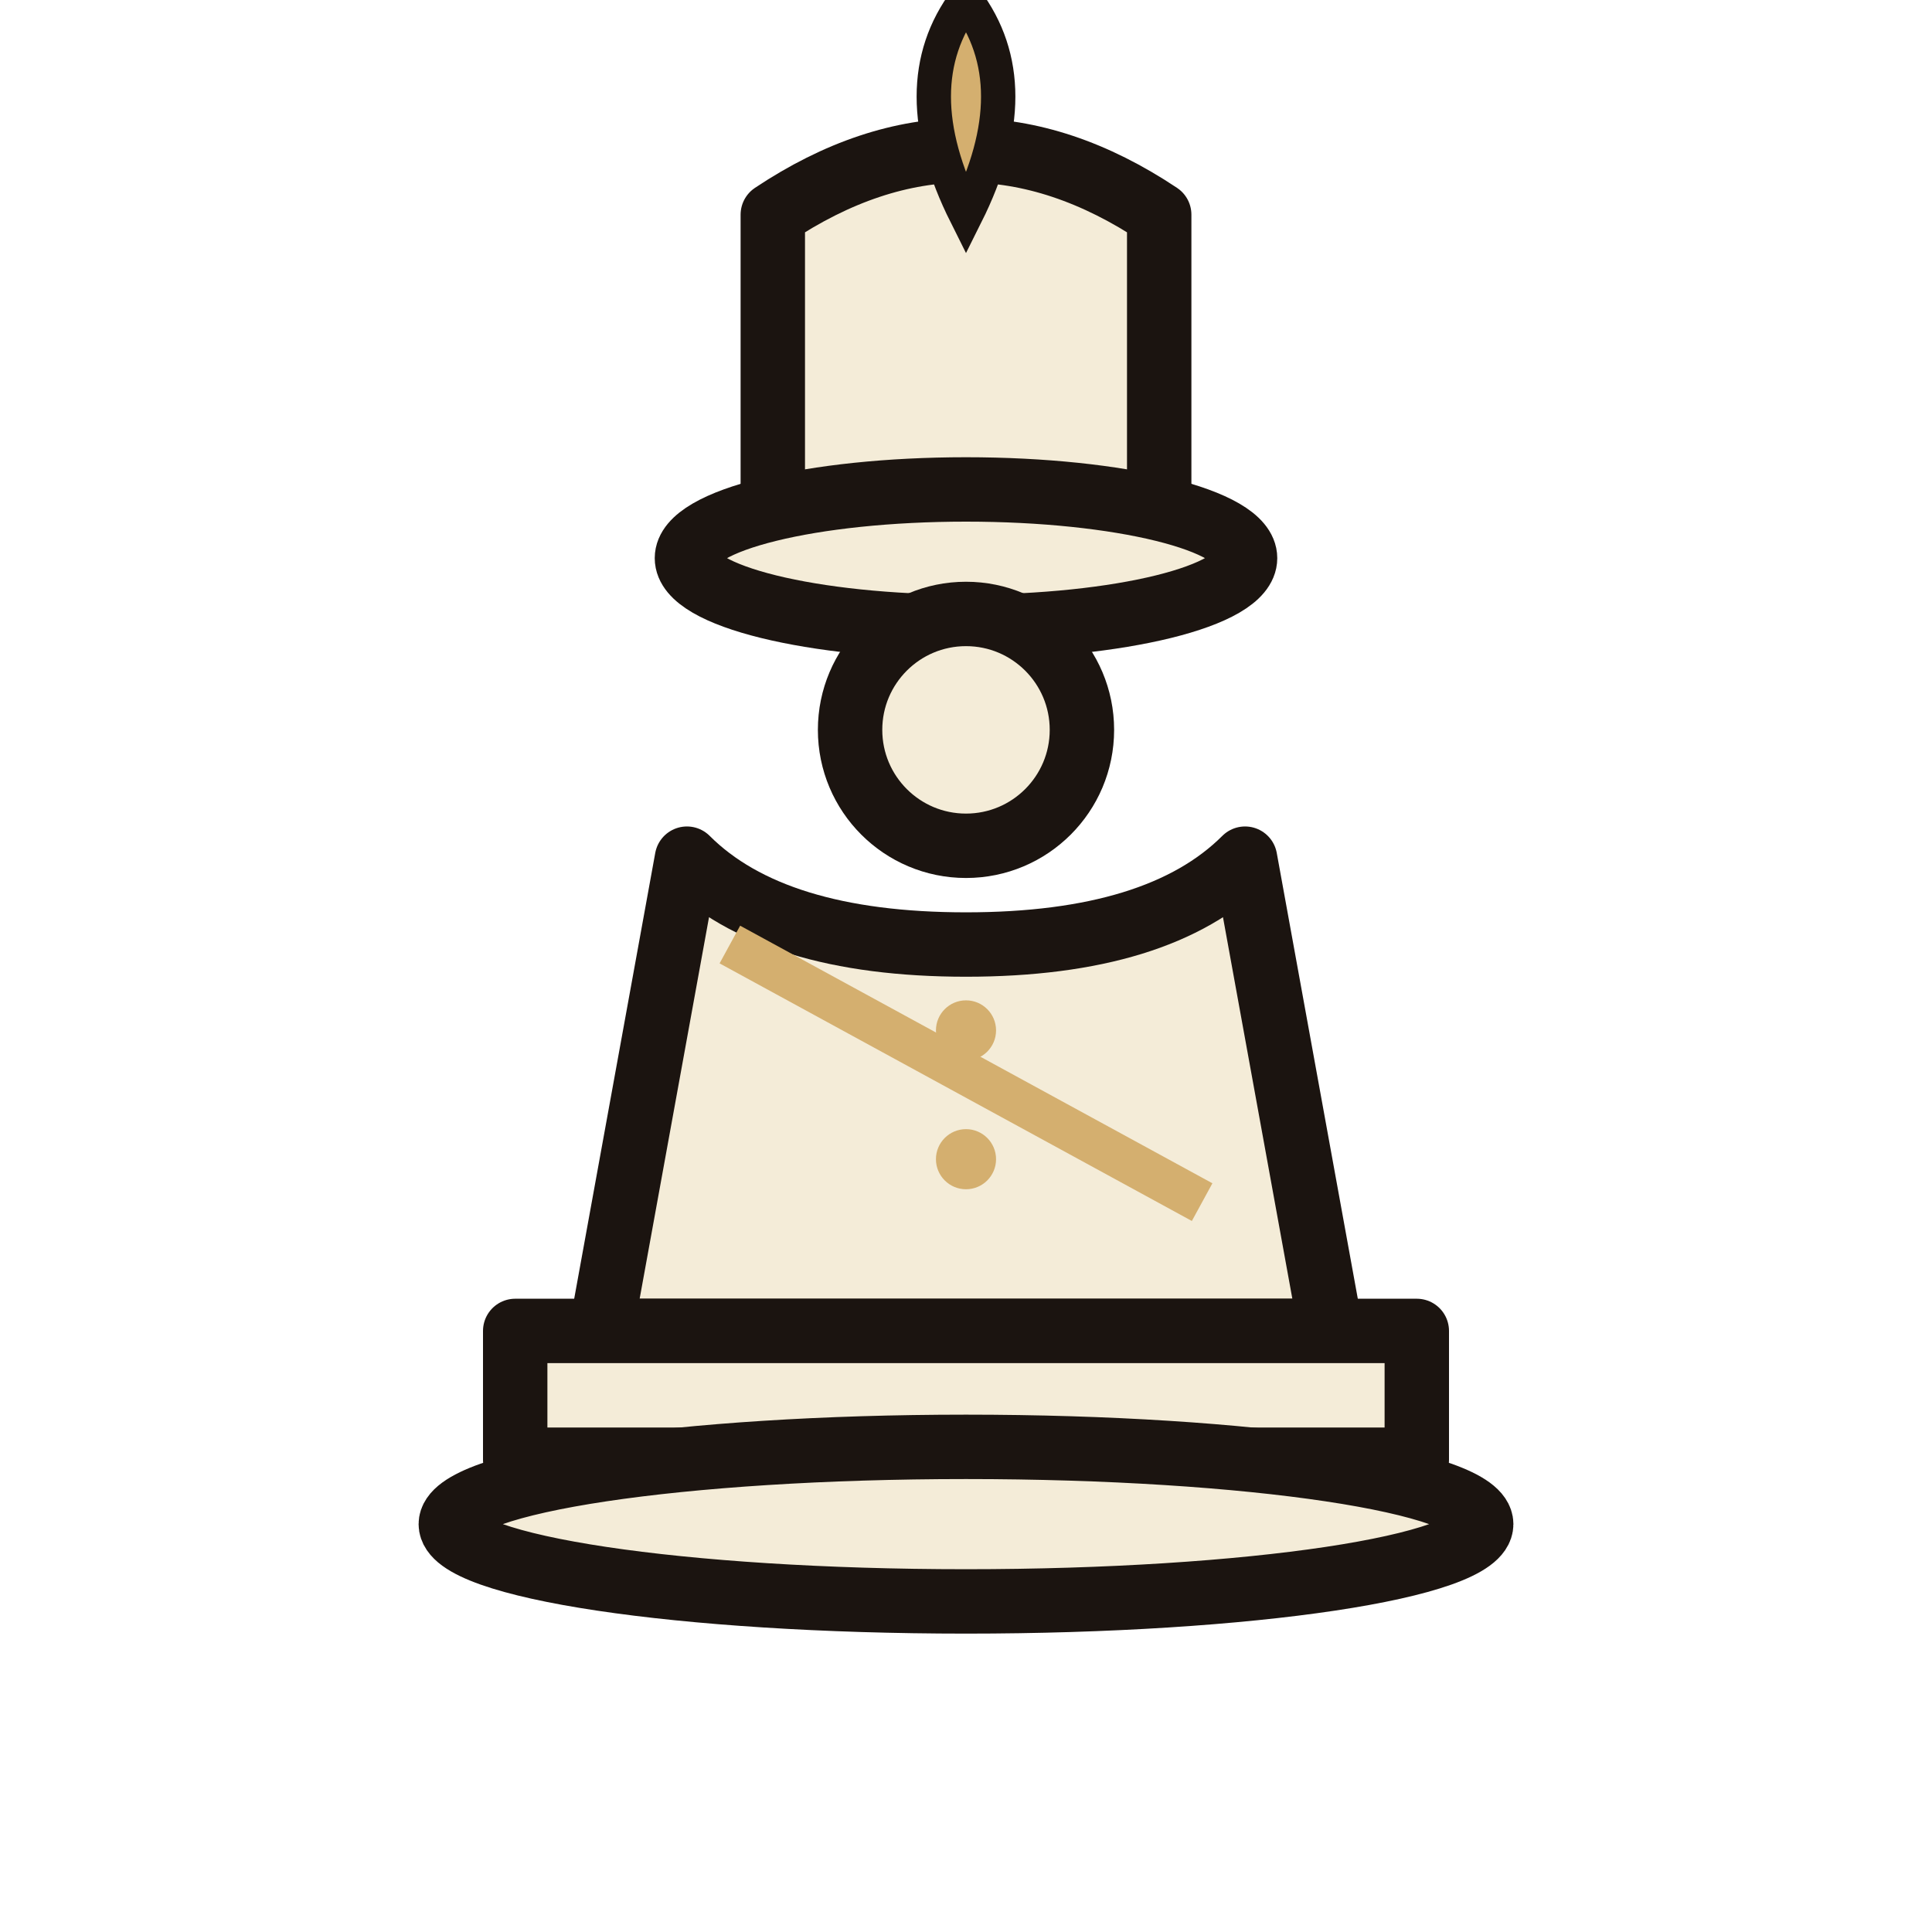
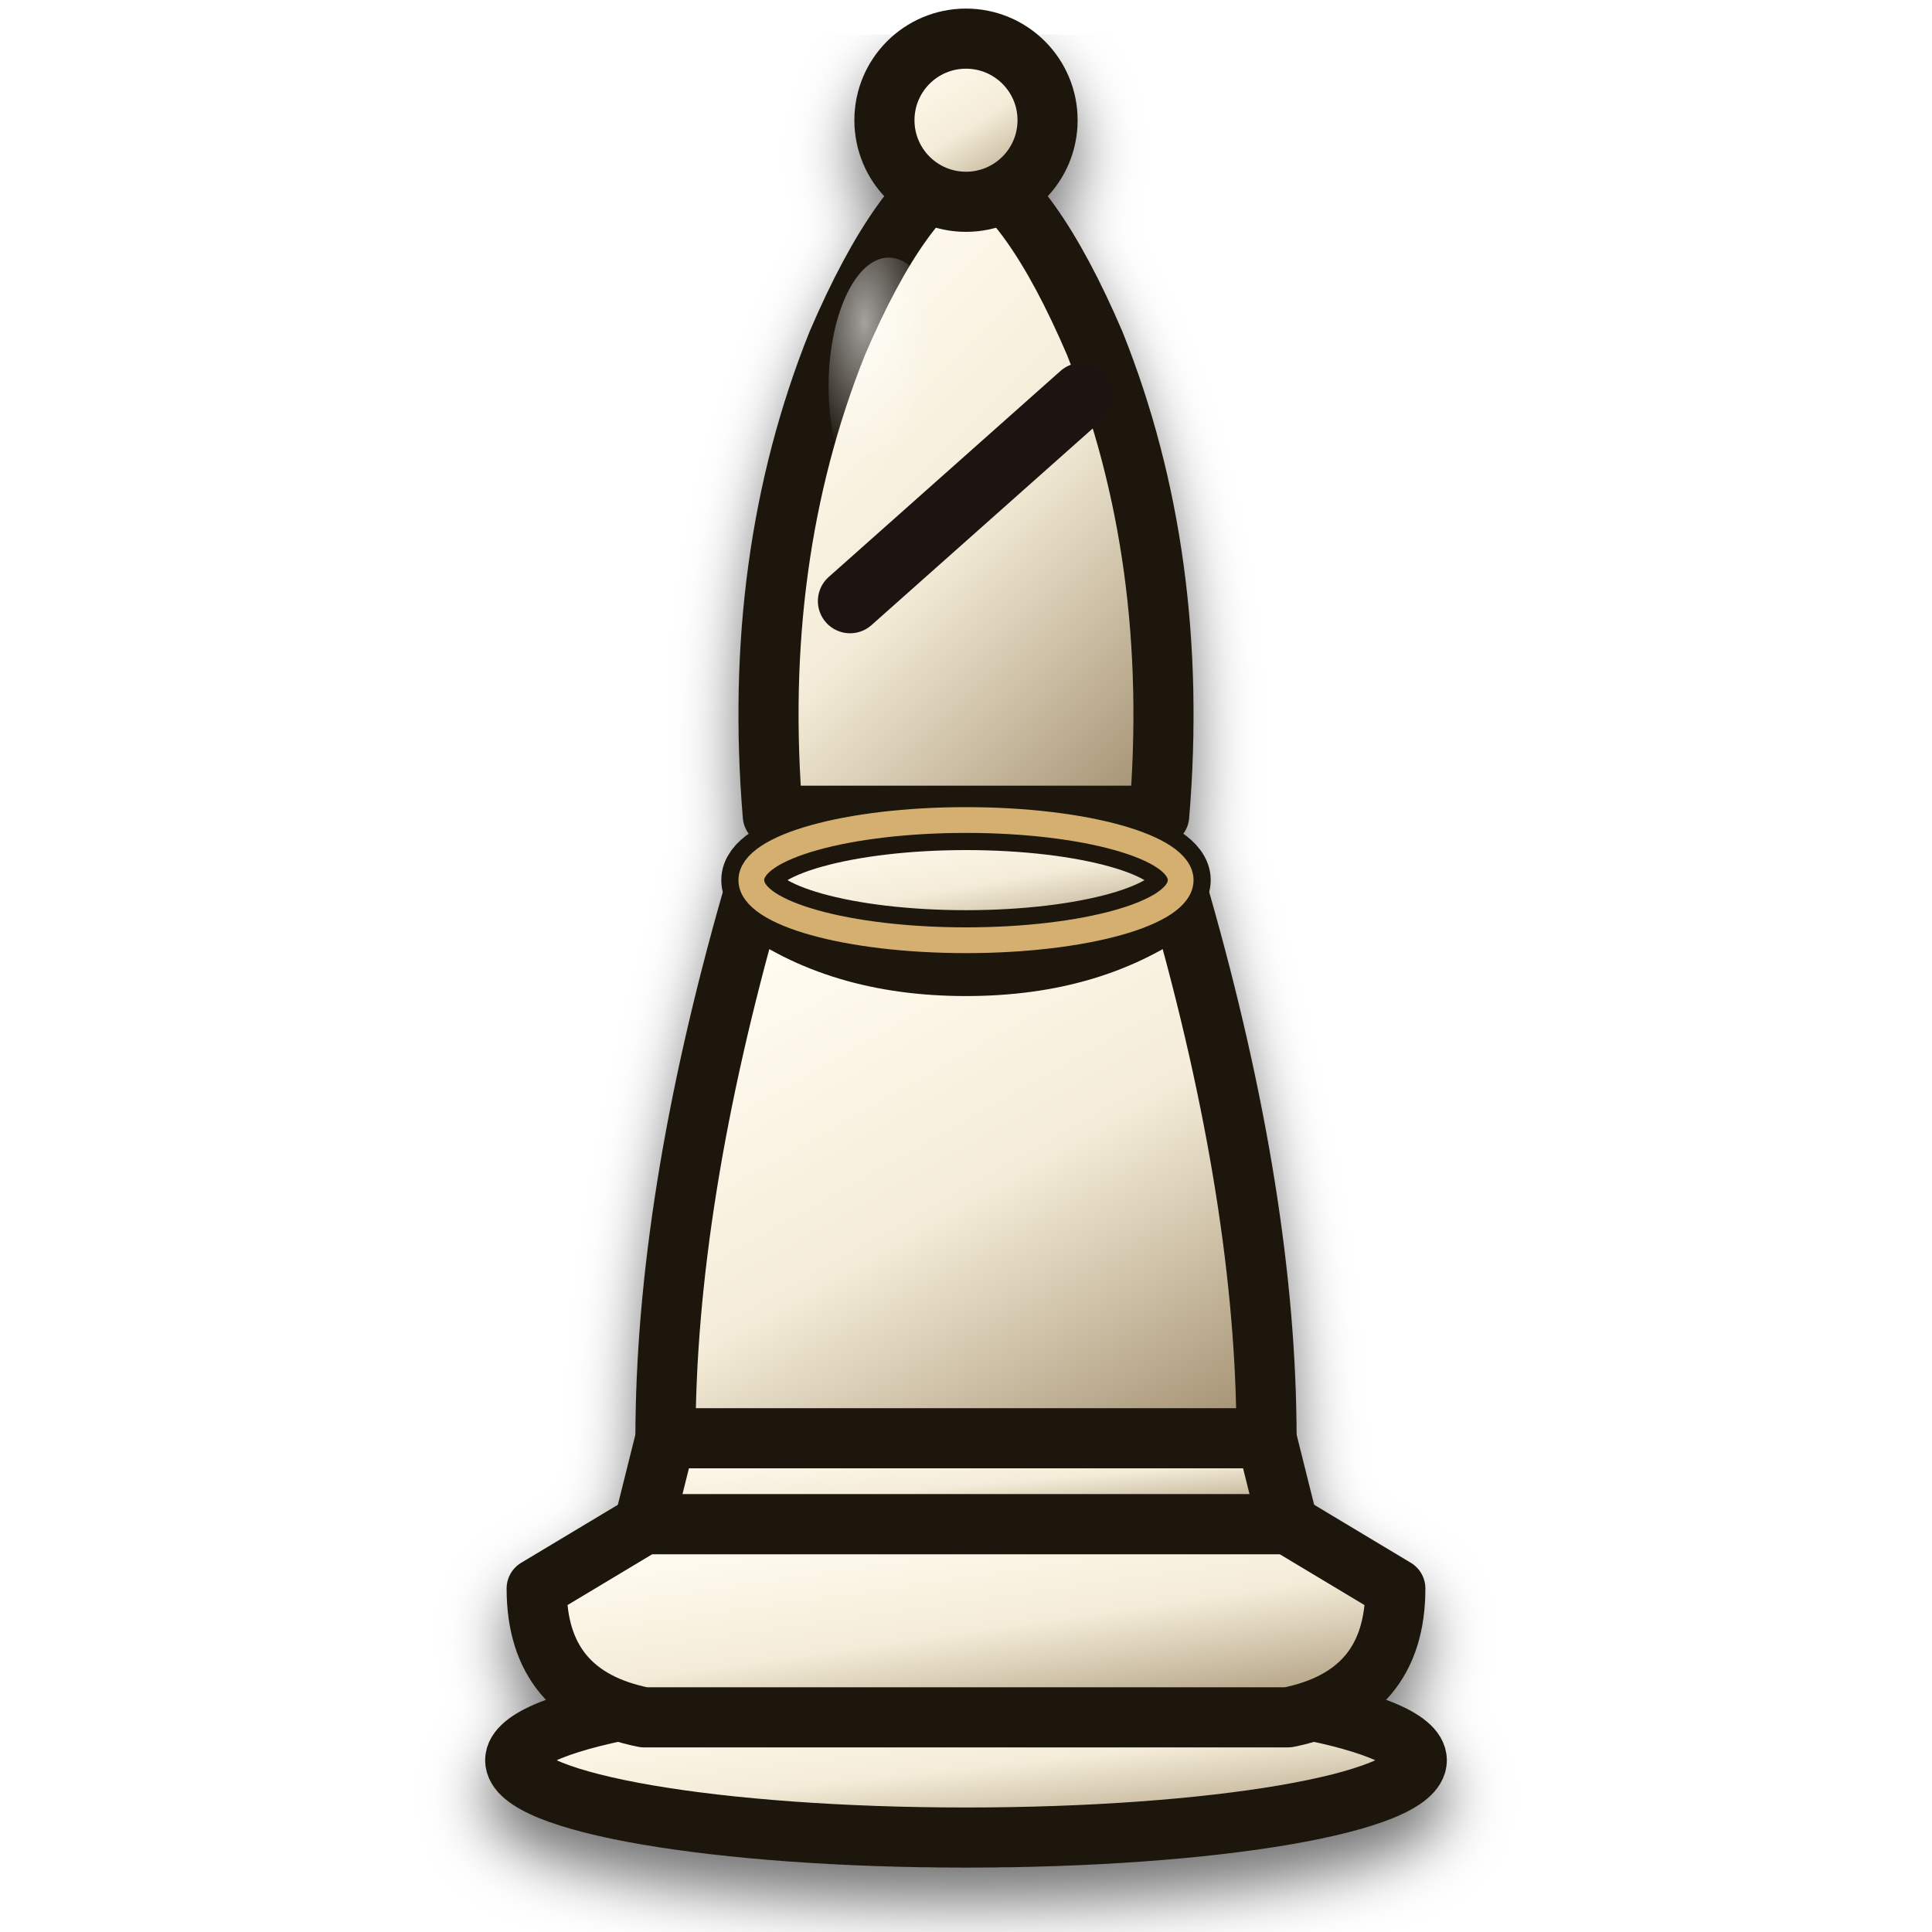
<svg xmlns="http://www.w3.org/2000/svg" viewBox="0 0 45 45">
-   <g fill="#F4ECD8" stroke="#1B1410" stroke-width="1.5" stroke-linejoin="round">
-     <path d="M 18 5 Q 22.5 2 27 5 L 27 12 L 18 12 Z" />
-     <ellipse cx="22.5" cy="13" rx="6.5" ry="1.6" />
-     <circle cx="22.5" cy="17" r="2.7" />
-     <path d="M 16 20 L 14 31 L 31 31 L 29 20 Q 27 22 22.5 22 Q 18 22 16 20 Z" />
-     <rect x="12" y="31" width="21" height="3" />
-     <ellipse cx="22.5" cy="35.5" rx="12" ry="1.8" />
+   <defs>
+     <linearGradient id="b" x1="0.25" y1="0.05" x2="0.85" y2="1">
+       <stop offset="0%" stop-color="#FFFCF0" />
+       <stop offset="50%" stop-color="#F4ECD8" />
+       <stop offset="100%" stop-color="#A89677" />
+     </linearGradient>
+     <radialGradient id="h" cx="0.3" cy="0.25" r="0.55">
+       <stop offset="0%" stop-color="#FFFFFF" stop-opacity="0.6" />
+       <stop offset="100%" stop-color="#FFFFFF" stop-opacity="0" />
+     </radialGradient>
+     <filter id="dr" x="-20%" y="-10%" width="140%" height="130%">
+       <feGaussianBlur in="SourceAlpha" stdDeviation="0.7" />
+       <feOffset dy="0.8" />
+       <feComponentTransfer>
+         <feFuncA type="linear" slope="0.55" />
+       </feComponentTransfer>
+       <feMerge>
+         <feMergeNode />
+         <feMergeNode in="SourceGraphic" />
+       </feMerge>
+     </filter>
+   </defs>
+   <g filter="url(#dr)" stroke="#1B1410" stroke-width="1.4" stroke-linejoin="round" fill="url(#b)">
+     <ellipse cx="22.5" cy="41" rx="10.5" ry="1.8" />
+     <path d="M 12.5 37 Q 12.5 39.5 15 40 L 30 40 Q 32.5 39.5 32.5 37 L 30 35.5 L 15 35.5 Z" />
+     <path d="M 15.5 33.5 L 29.5 33.5 L 30 35.5 L 15 35.5 Z" />
+     <path d="M 17.5 21 Q 15.5 28 15.5 33.5 L 29.5 33.5 Q 29.5 28 27.5 21 Q 25.5 22.5 22.5 22.5 Q 19.5 22.5 17.5 21 Z" />
+     <ellipse cx="22.5" cy="20.5" rx="5" ry="1.4" />
+     <path d="M 18 19 Q 17.5 13 19.5 8 Q 21 4.5 22.5 3.8 Q 24 4.5 25.5 8 Q 27.5 13 27 19 Z" />
+     <circle cx="22.5" cy="2.8" r="1.9" />
  </g>
-   <path d="M 22.5 5 Q 21 2 22.5 0 Q 24 2 22.5 5 Z" fill="#D4AF6F" stroke="#1B1410" stroke-width="0.8" />
-   <line x1="17" y1="22" x2="28" y2="28" stroke="#D4AF6F" stroke-width="1" />
-   <circle cx="22.5" cy="24" r="0.7" fill="#D4AF6F" />
-   <circle cx="22.5" cy="27" r="0.7" fill="#D4AF6F" />
+   <path d="M 19.8 14 L 25.2 9.2" stroke="#1B1410" stroke-width="1.5" stroke-linecap="round" fill="none" />
+   <ellipse cx="22.5" cy="20.5" rx="5" ry="1.4" fill="none" stroke="#D4AF6F" stroke-width="0.6" />
+   <ellipse cx="20.7" cy="9" rx="1.4" ry="3" fill="url(#h)" />
</svg>
